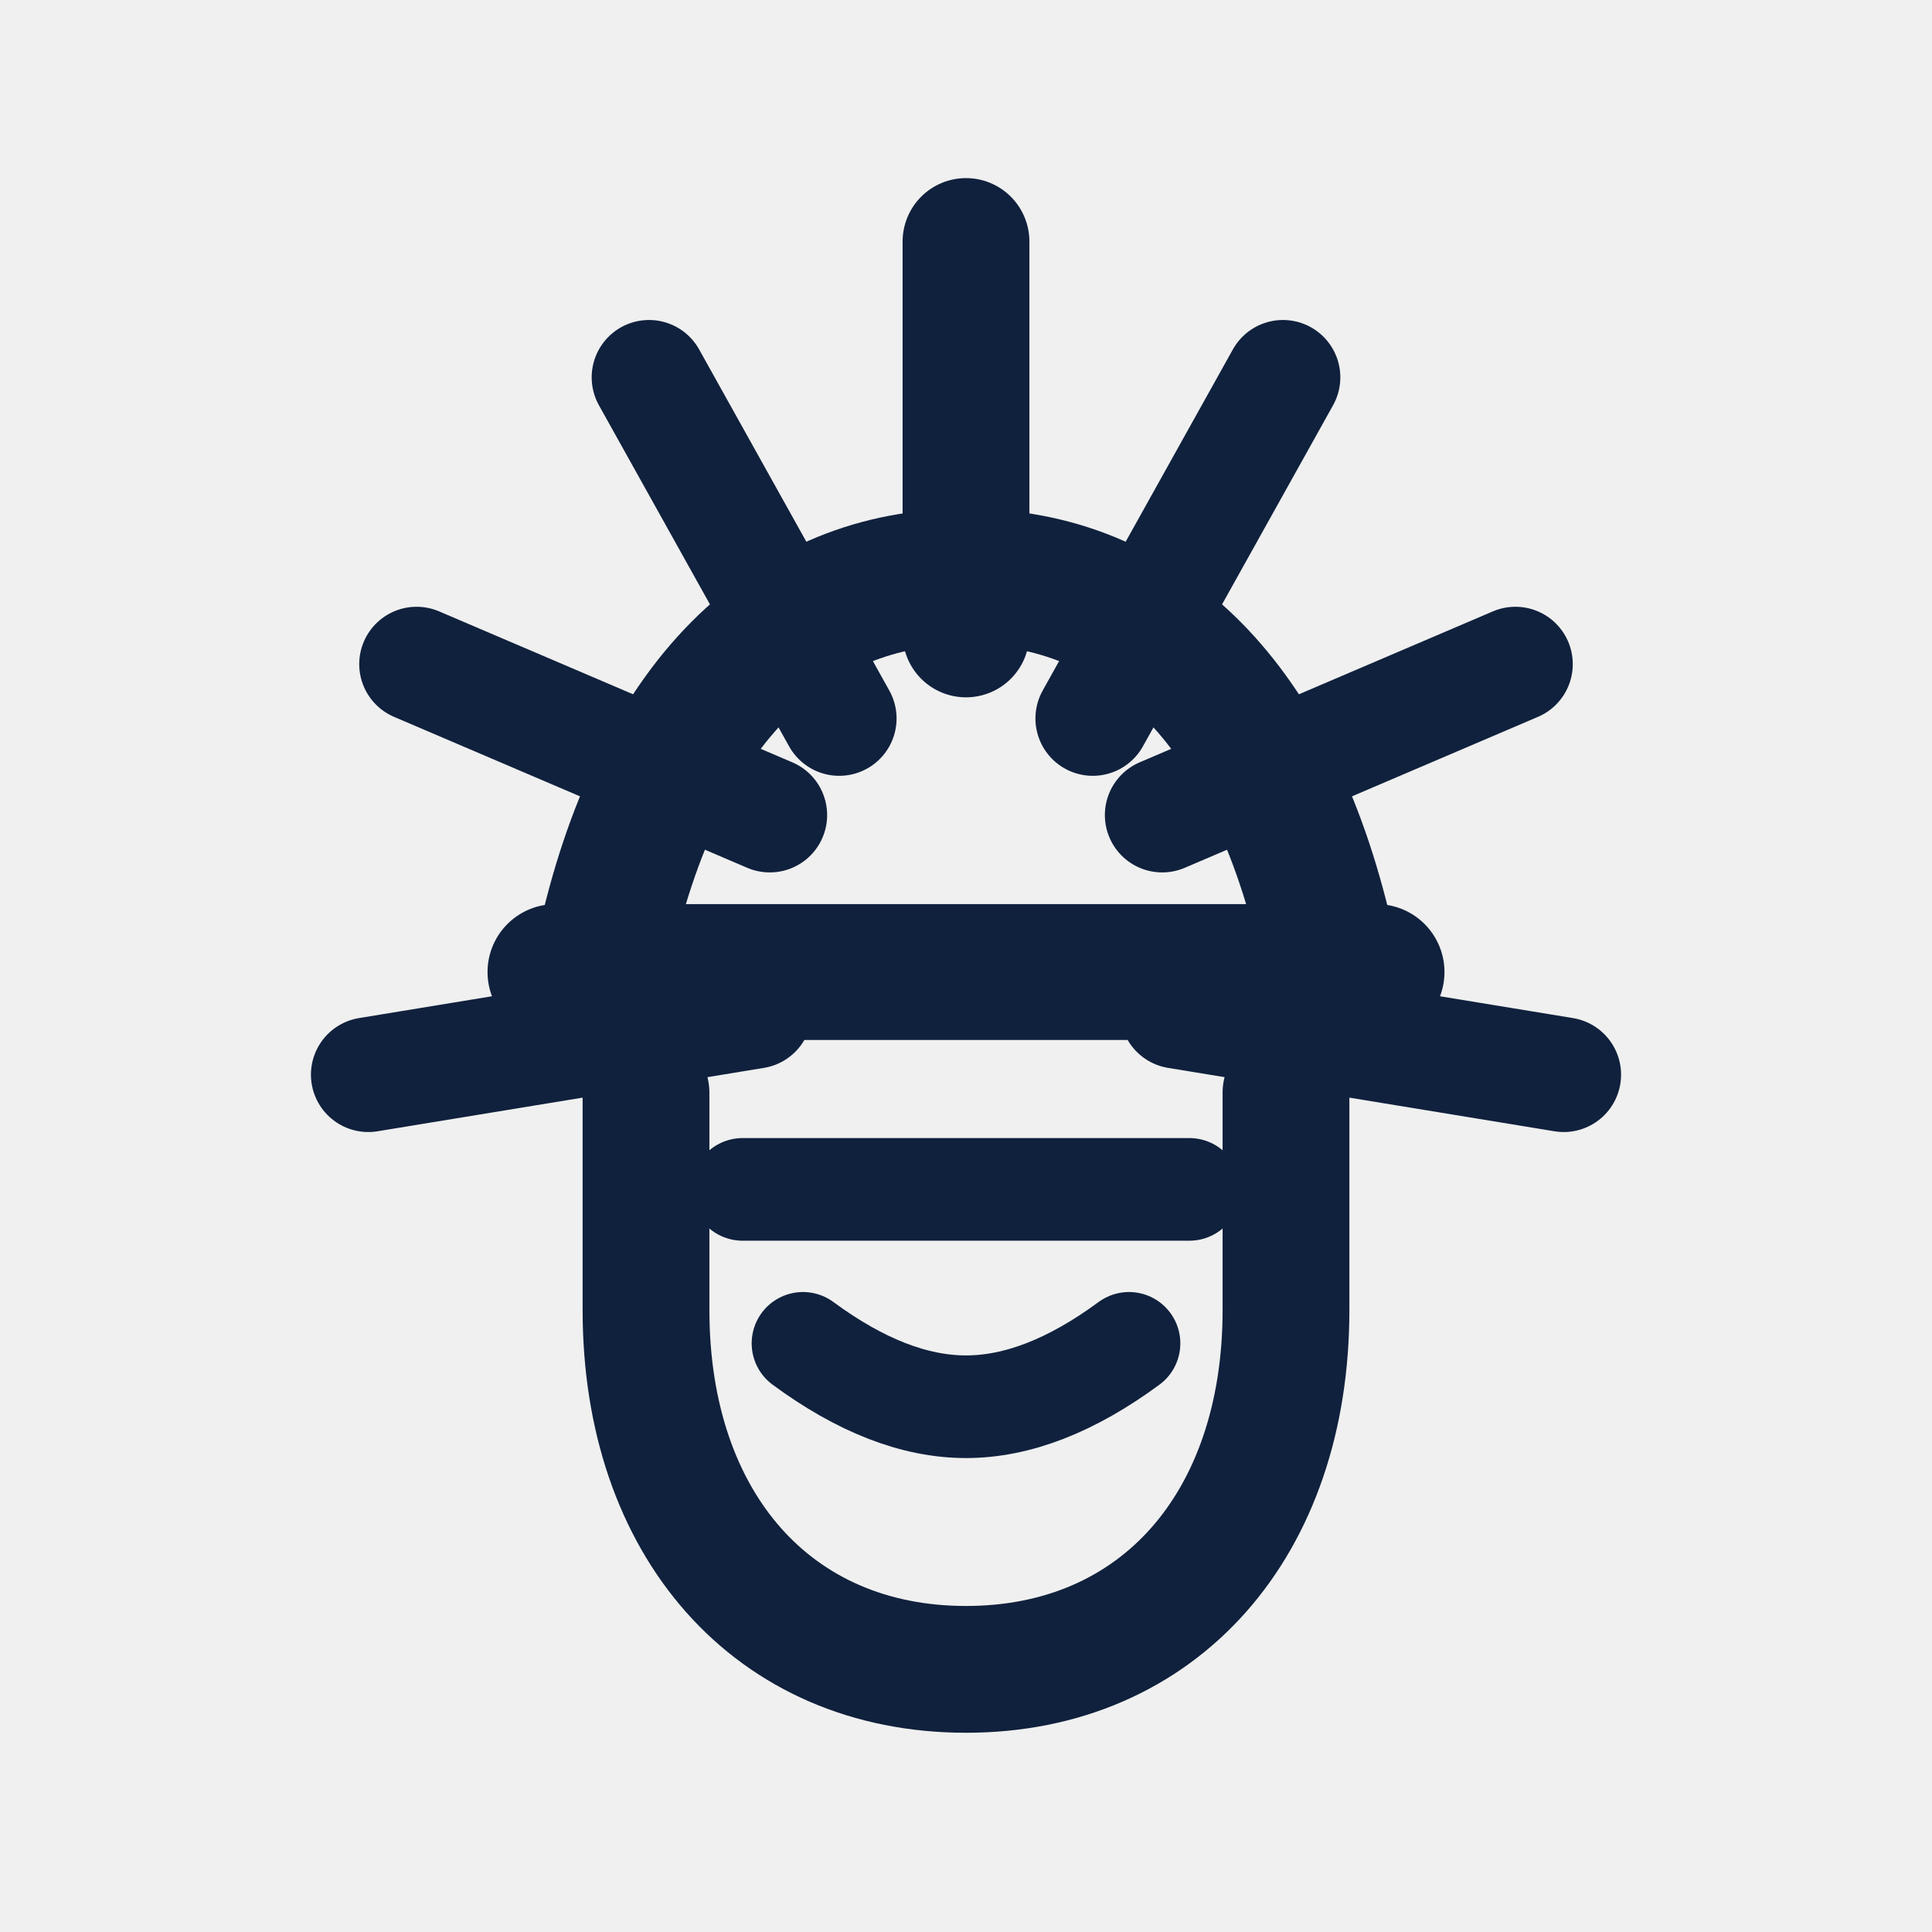
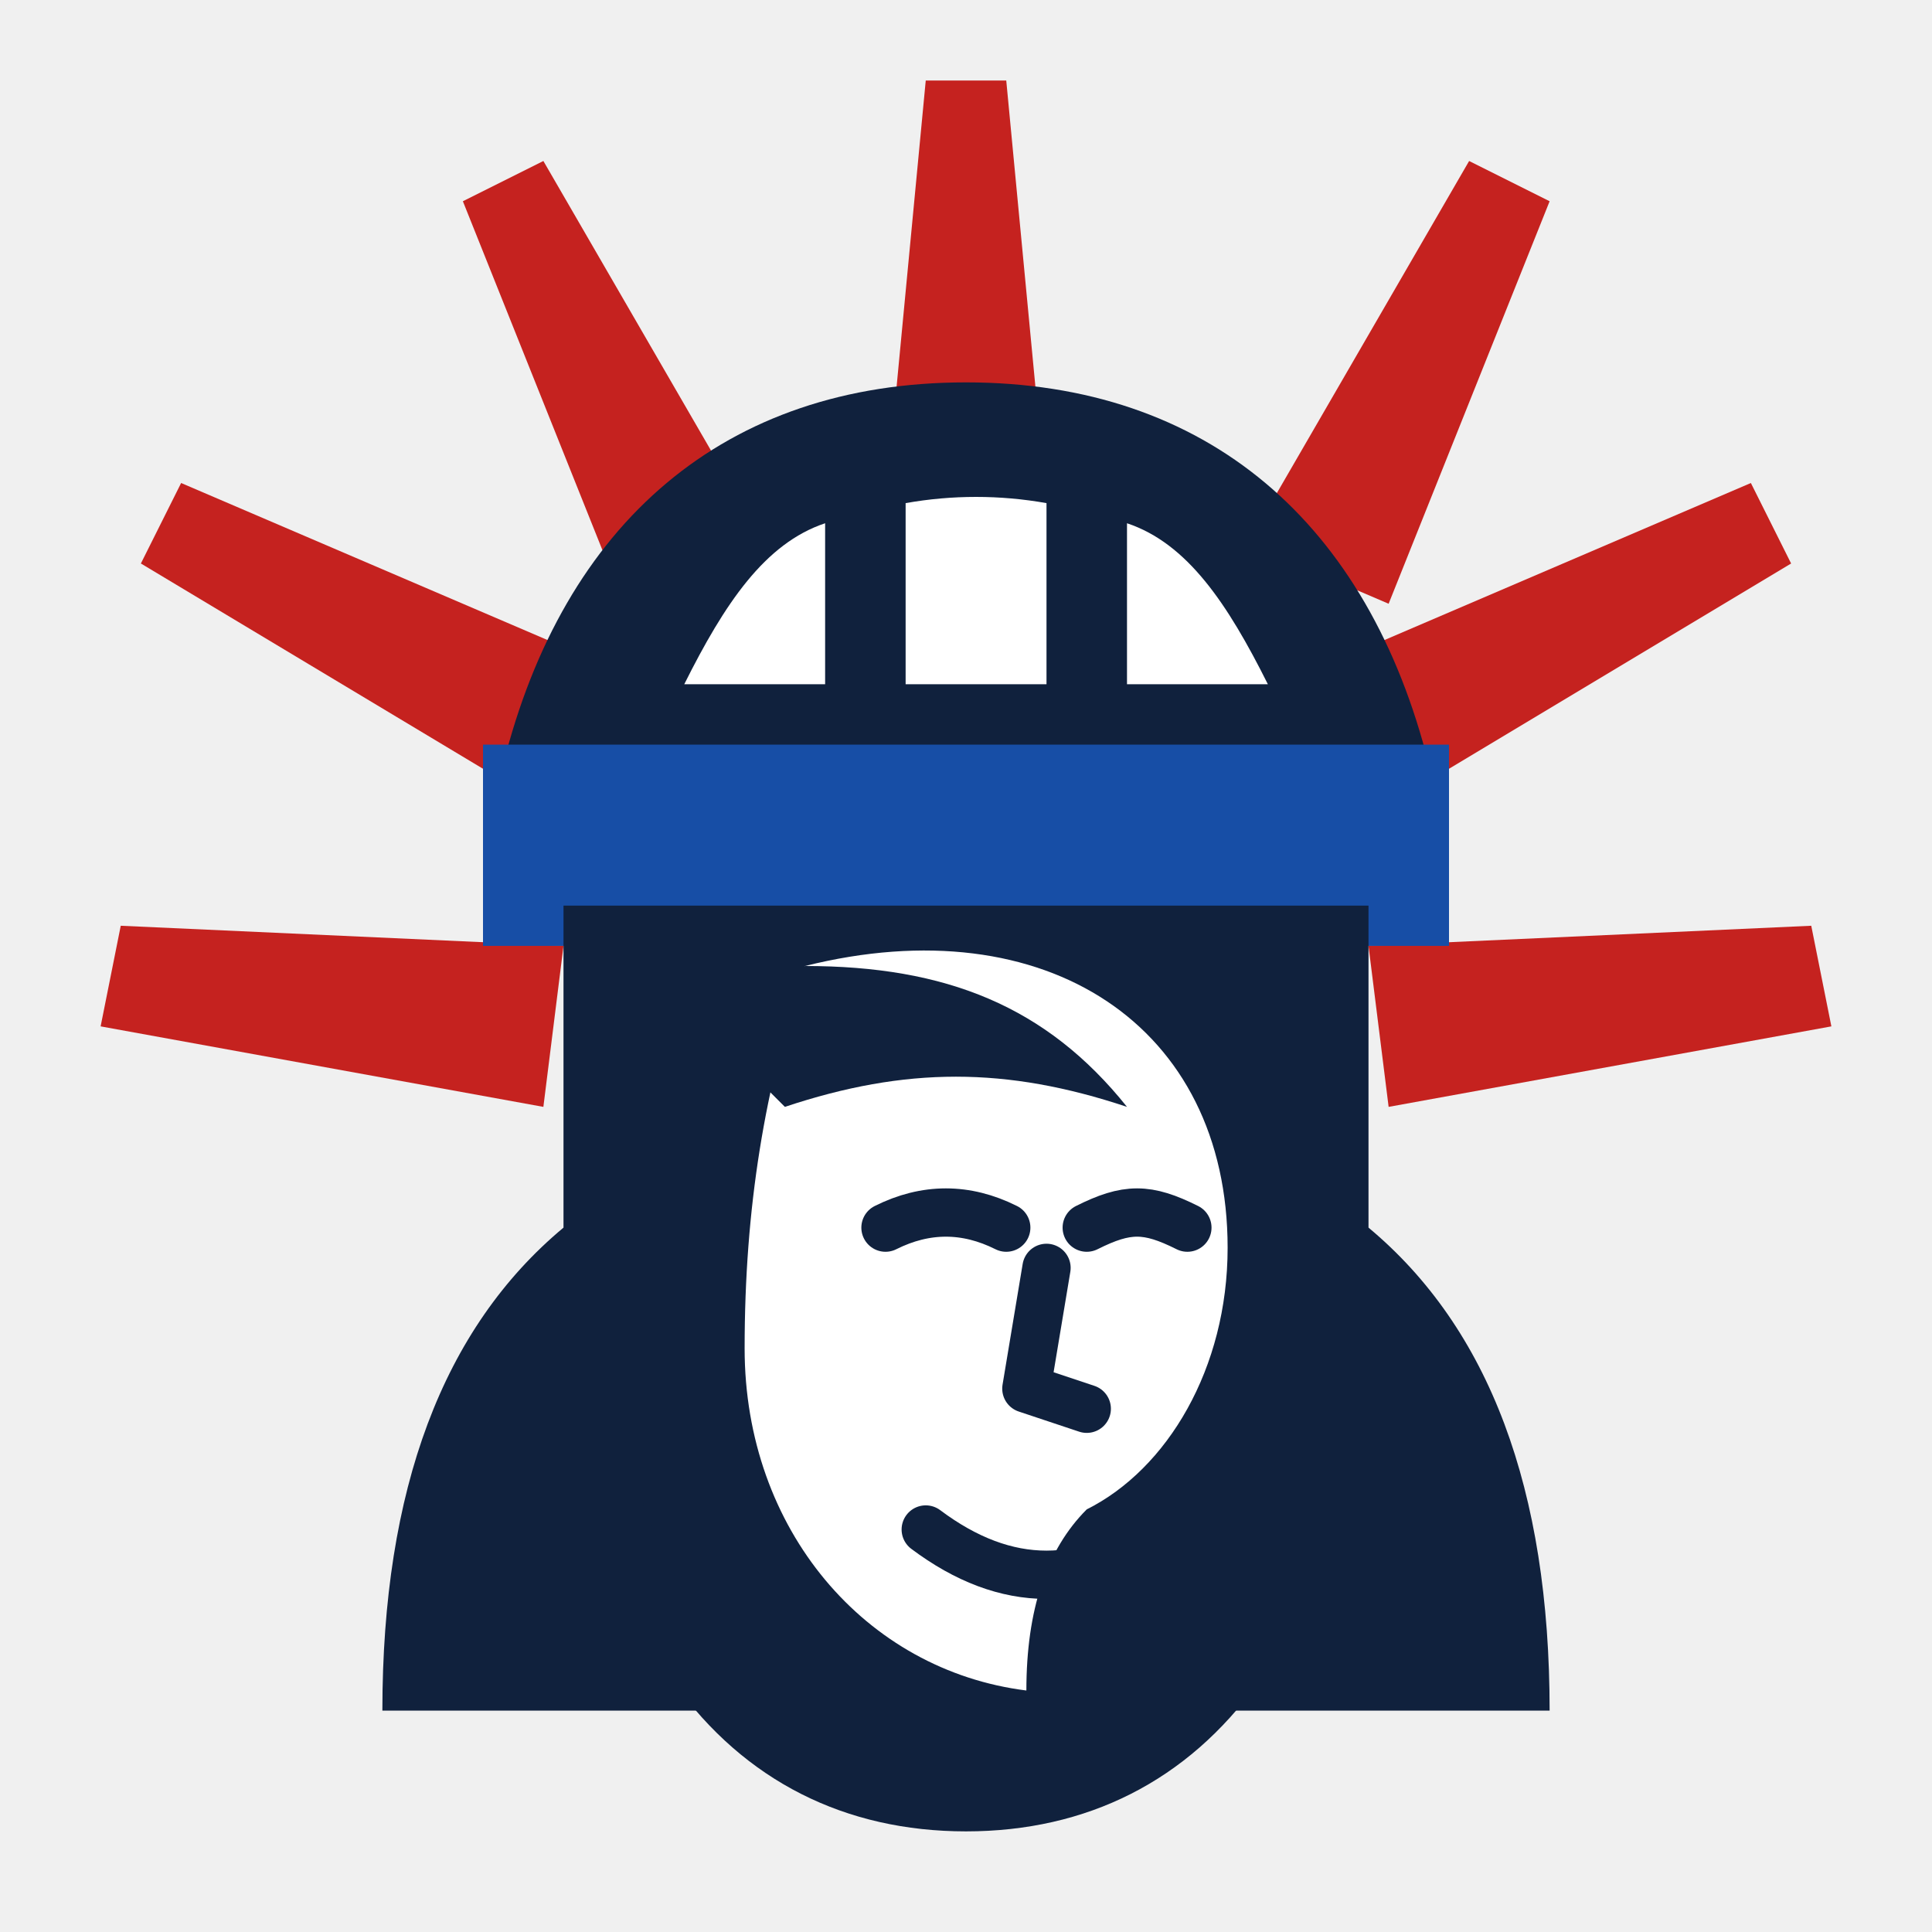
- <svg xmlns="http://www.w3.org/2000/svg" viewBox="0 0 64 64" role="img" aria-label="Green Card Application Services Liberty mark">
-   <g fill="none" stroke="#10213d" stroke-linecap="round" stroke-linejoin="round">
-     <path stroke-width="4.2" d="M32 8v13" />
-     <path stroke-width="3.8" d="m21.5 12.5 6.3 11.3M42.5 12.5l-6.3 11.3M13.8 22l11.7 5M50.2 22l-11.7 5M12.2 35.6l12.8-2.1M51.8 35.6 39 33.5" />
-     <path stroke-width="4.5" d="M20 31.5c1.8-8.3 6.2-12.4 12-12.4s10.2 4.1 12 12.4" />
-     <path stroke-width="4.5" d="M18.4 32.2h27.2" />
-     <path stroke-width="4.2" d="M21.4 36.2v7.2c0 7.1 4.2 11.9 10.6 11.9s10.6-4.8 10.6-11.9v-7.2" />
-     <path stroke-width="3.4" d="M26.6 44.5c1.9 1.4 3.7 2.1 5.4 2.1s3.5-.7 5.4-2.1" />
-     <path stroke-width="3.4" d="M24.6 39.4h14.8" />
+ <svg xmlns="http://www.w3.org/2000/svg" viewBox="0 0 96 96" role="img" aria-label="Green Card Application Services Liberty mark">
+   <g fill="#c5221f">
+     <path d="M46 4h4l2 21h-8z" />
+     <path d="m23 10 4-2 11 19-7 3z" />
+     <path d="m7 28 2-4 21 9-3 7z" />
+     <path d="m73 8 4 2-8 20-7-3z" />
+     <path d="m87 24 2 4-20 12-3-7z" />
+     <path d="m5 51 1-5 22 1-1 8z" />
+     <path d="m90 46 1 5-22 4-1-8z" />
  </g>
+   <path fill="#10213d" d="M25 38c3-12 11-19 23-19s20 7 23 19l-6 5H31z" />
+   <path fill="#fff" d="M34 34h7v-8c-3 1-5 4-7 8Zm11 0h7v-9a20 20 0 0 0-7 0Zm11 0h7c-2-4-4-7-7-8Z" />
+   <path fill="#174ea6" d="M24 37h48v10H24z" />
+   <path fill="#10213d" d="M28 45h40v17c0 19-8 29-20 29S28 81 28 62z" />
+   <path fill="#fff" d="M40 48c12-3 21 3 21 14 0 6-3 11-7 13-2 2-3 5-3 9-8-1-14-8-14-17 0-7 1-13 3-19Z" />
+   <path fill="#10213d" d="M40 48c7 0 12 2 16 7-6-2-11-2-17 0l-3-3z" />
+   <path fill="none" stroke="#10213d" stroke-linecap="round" stroke-linejoin="round" stroke-width="2.4" d="M44 61c2-1 4-1 6 0m4 0c2-1 3-1 5 0m-7 2-1 6 3 1m-8 6c4 3 8 3 12 0" />
+   <path fill="#10213d" d="M28 61c-6 5-9 13-9 24h20c-7-6-9-14-9-24Zm40 0c6 5 9 13 9 24H57c7-6 9-14 9-24Z" />
</svg>
